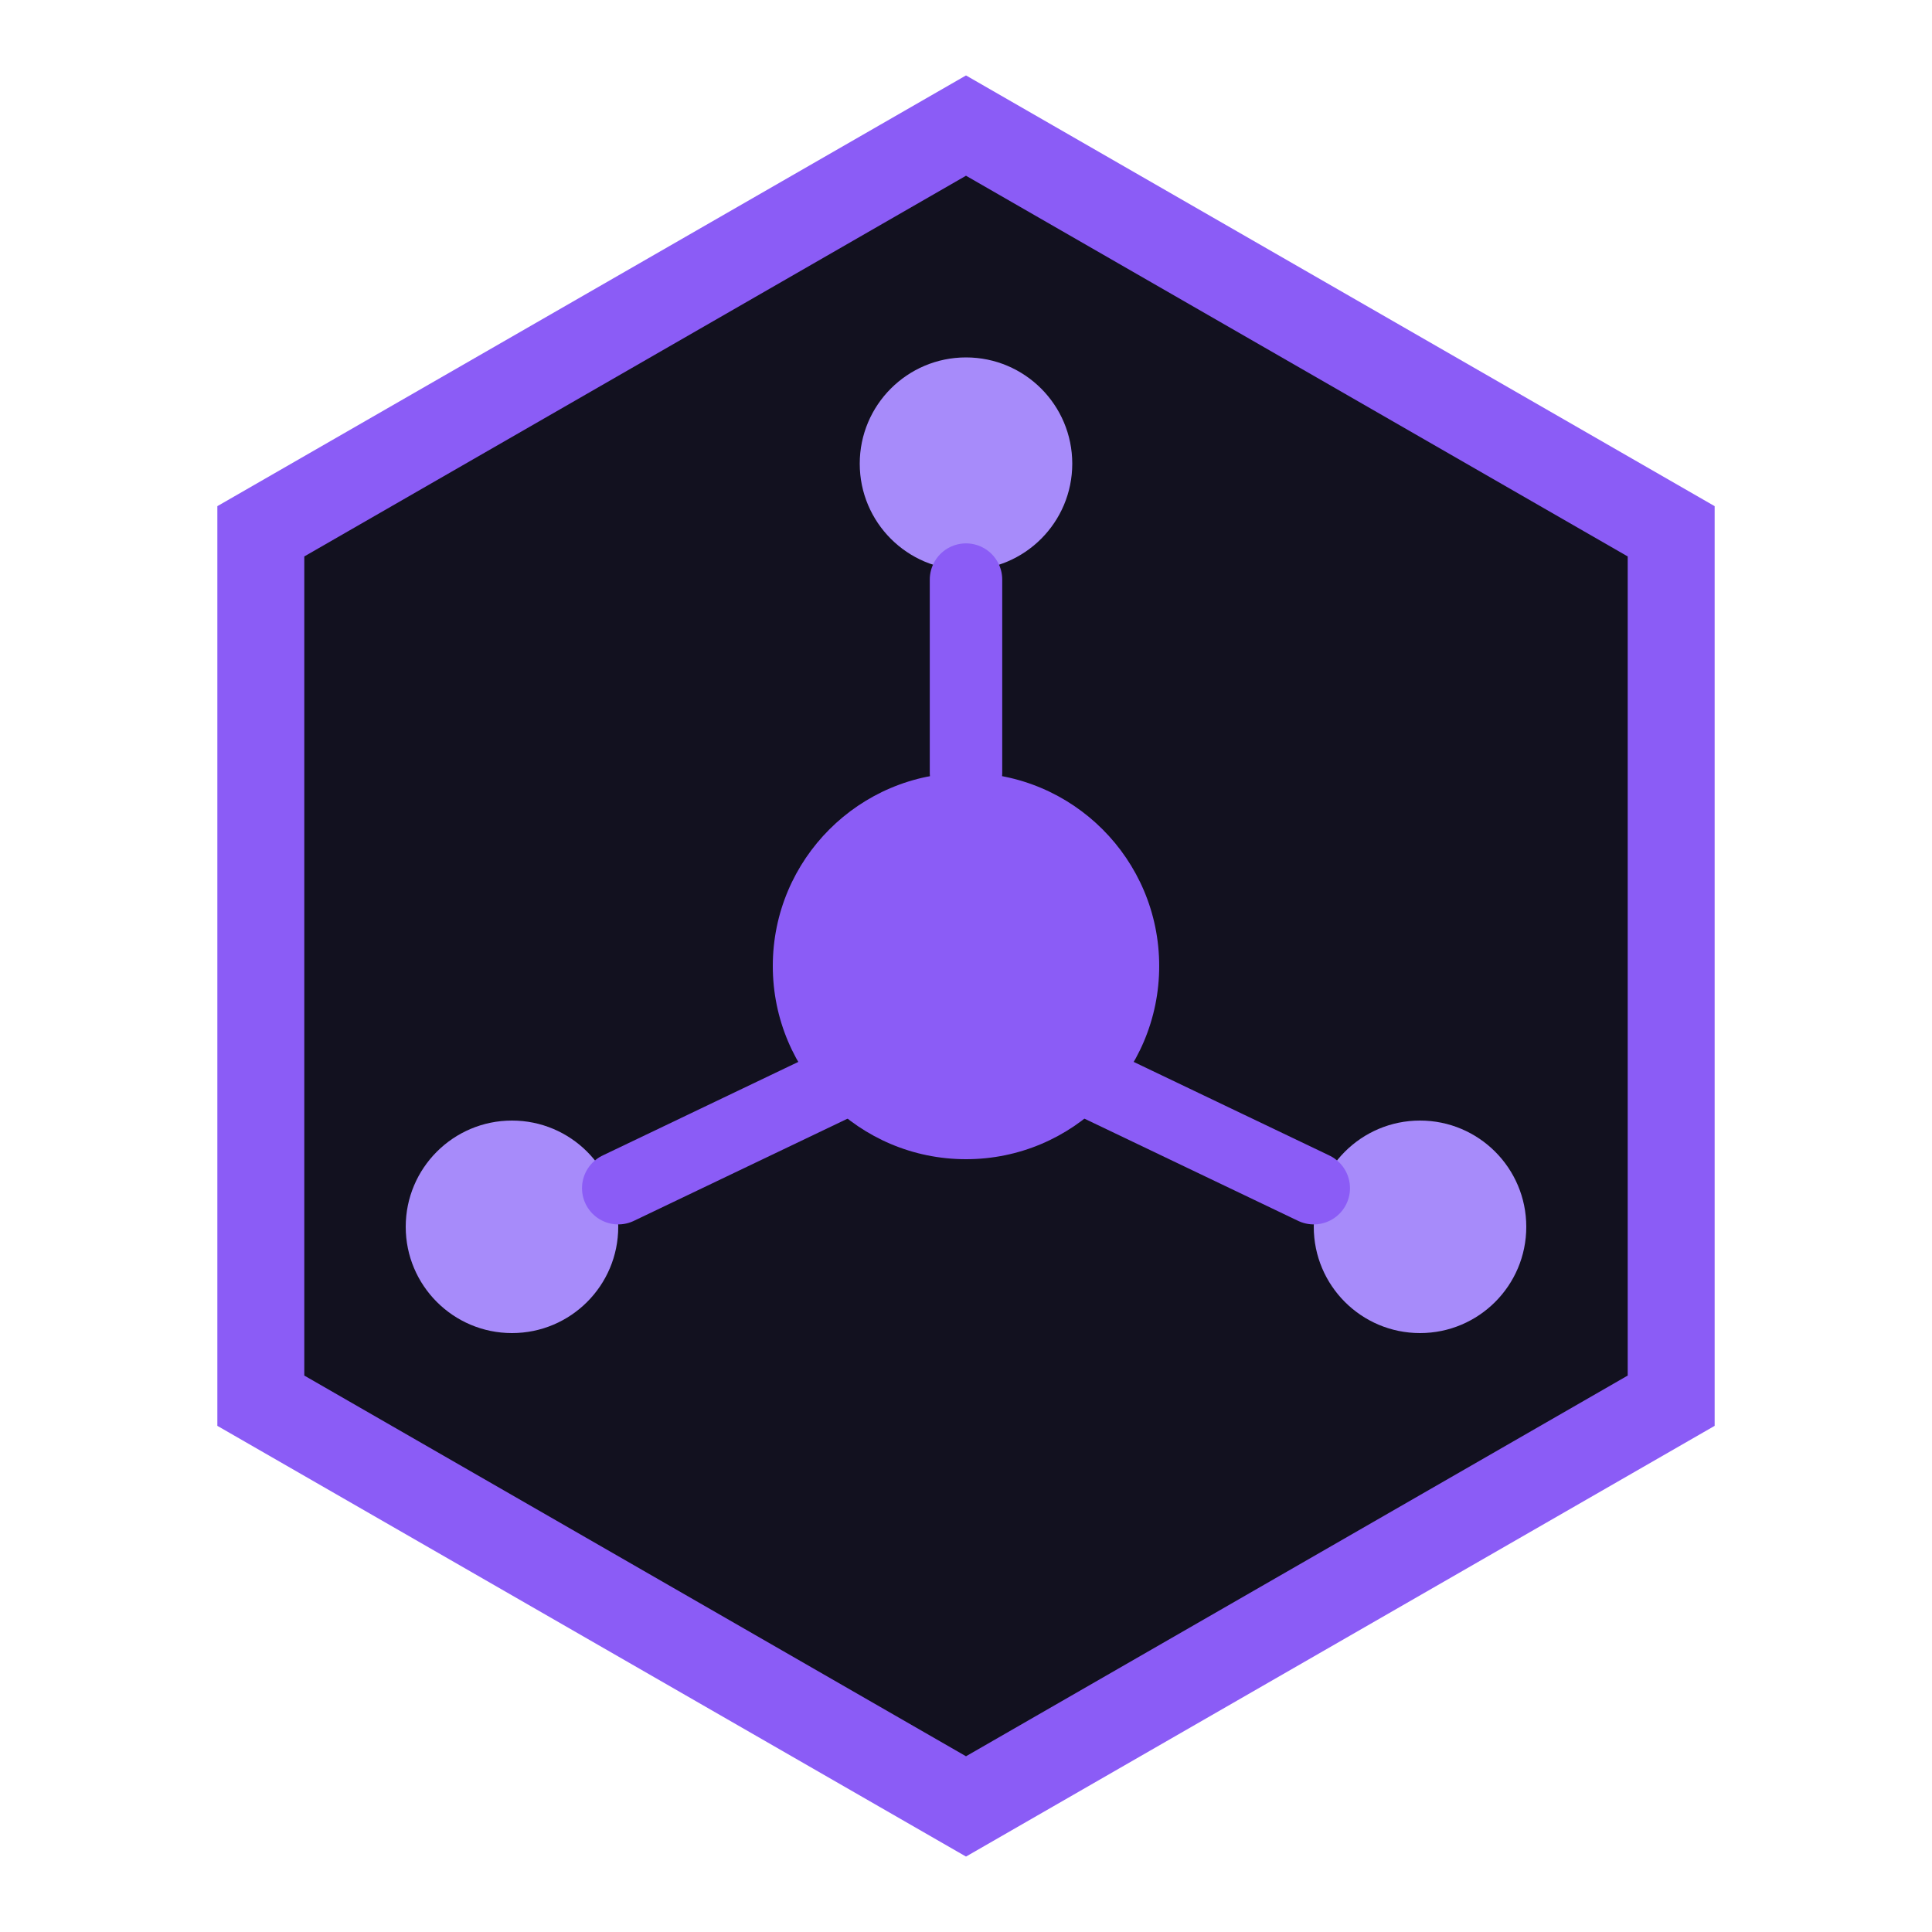
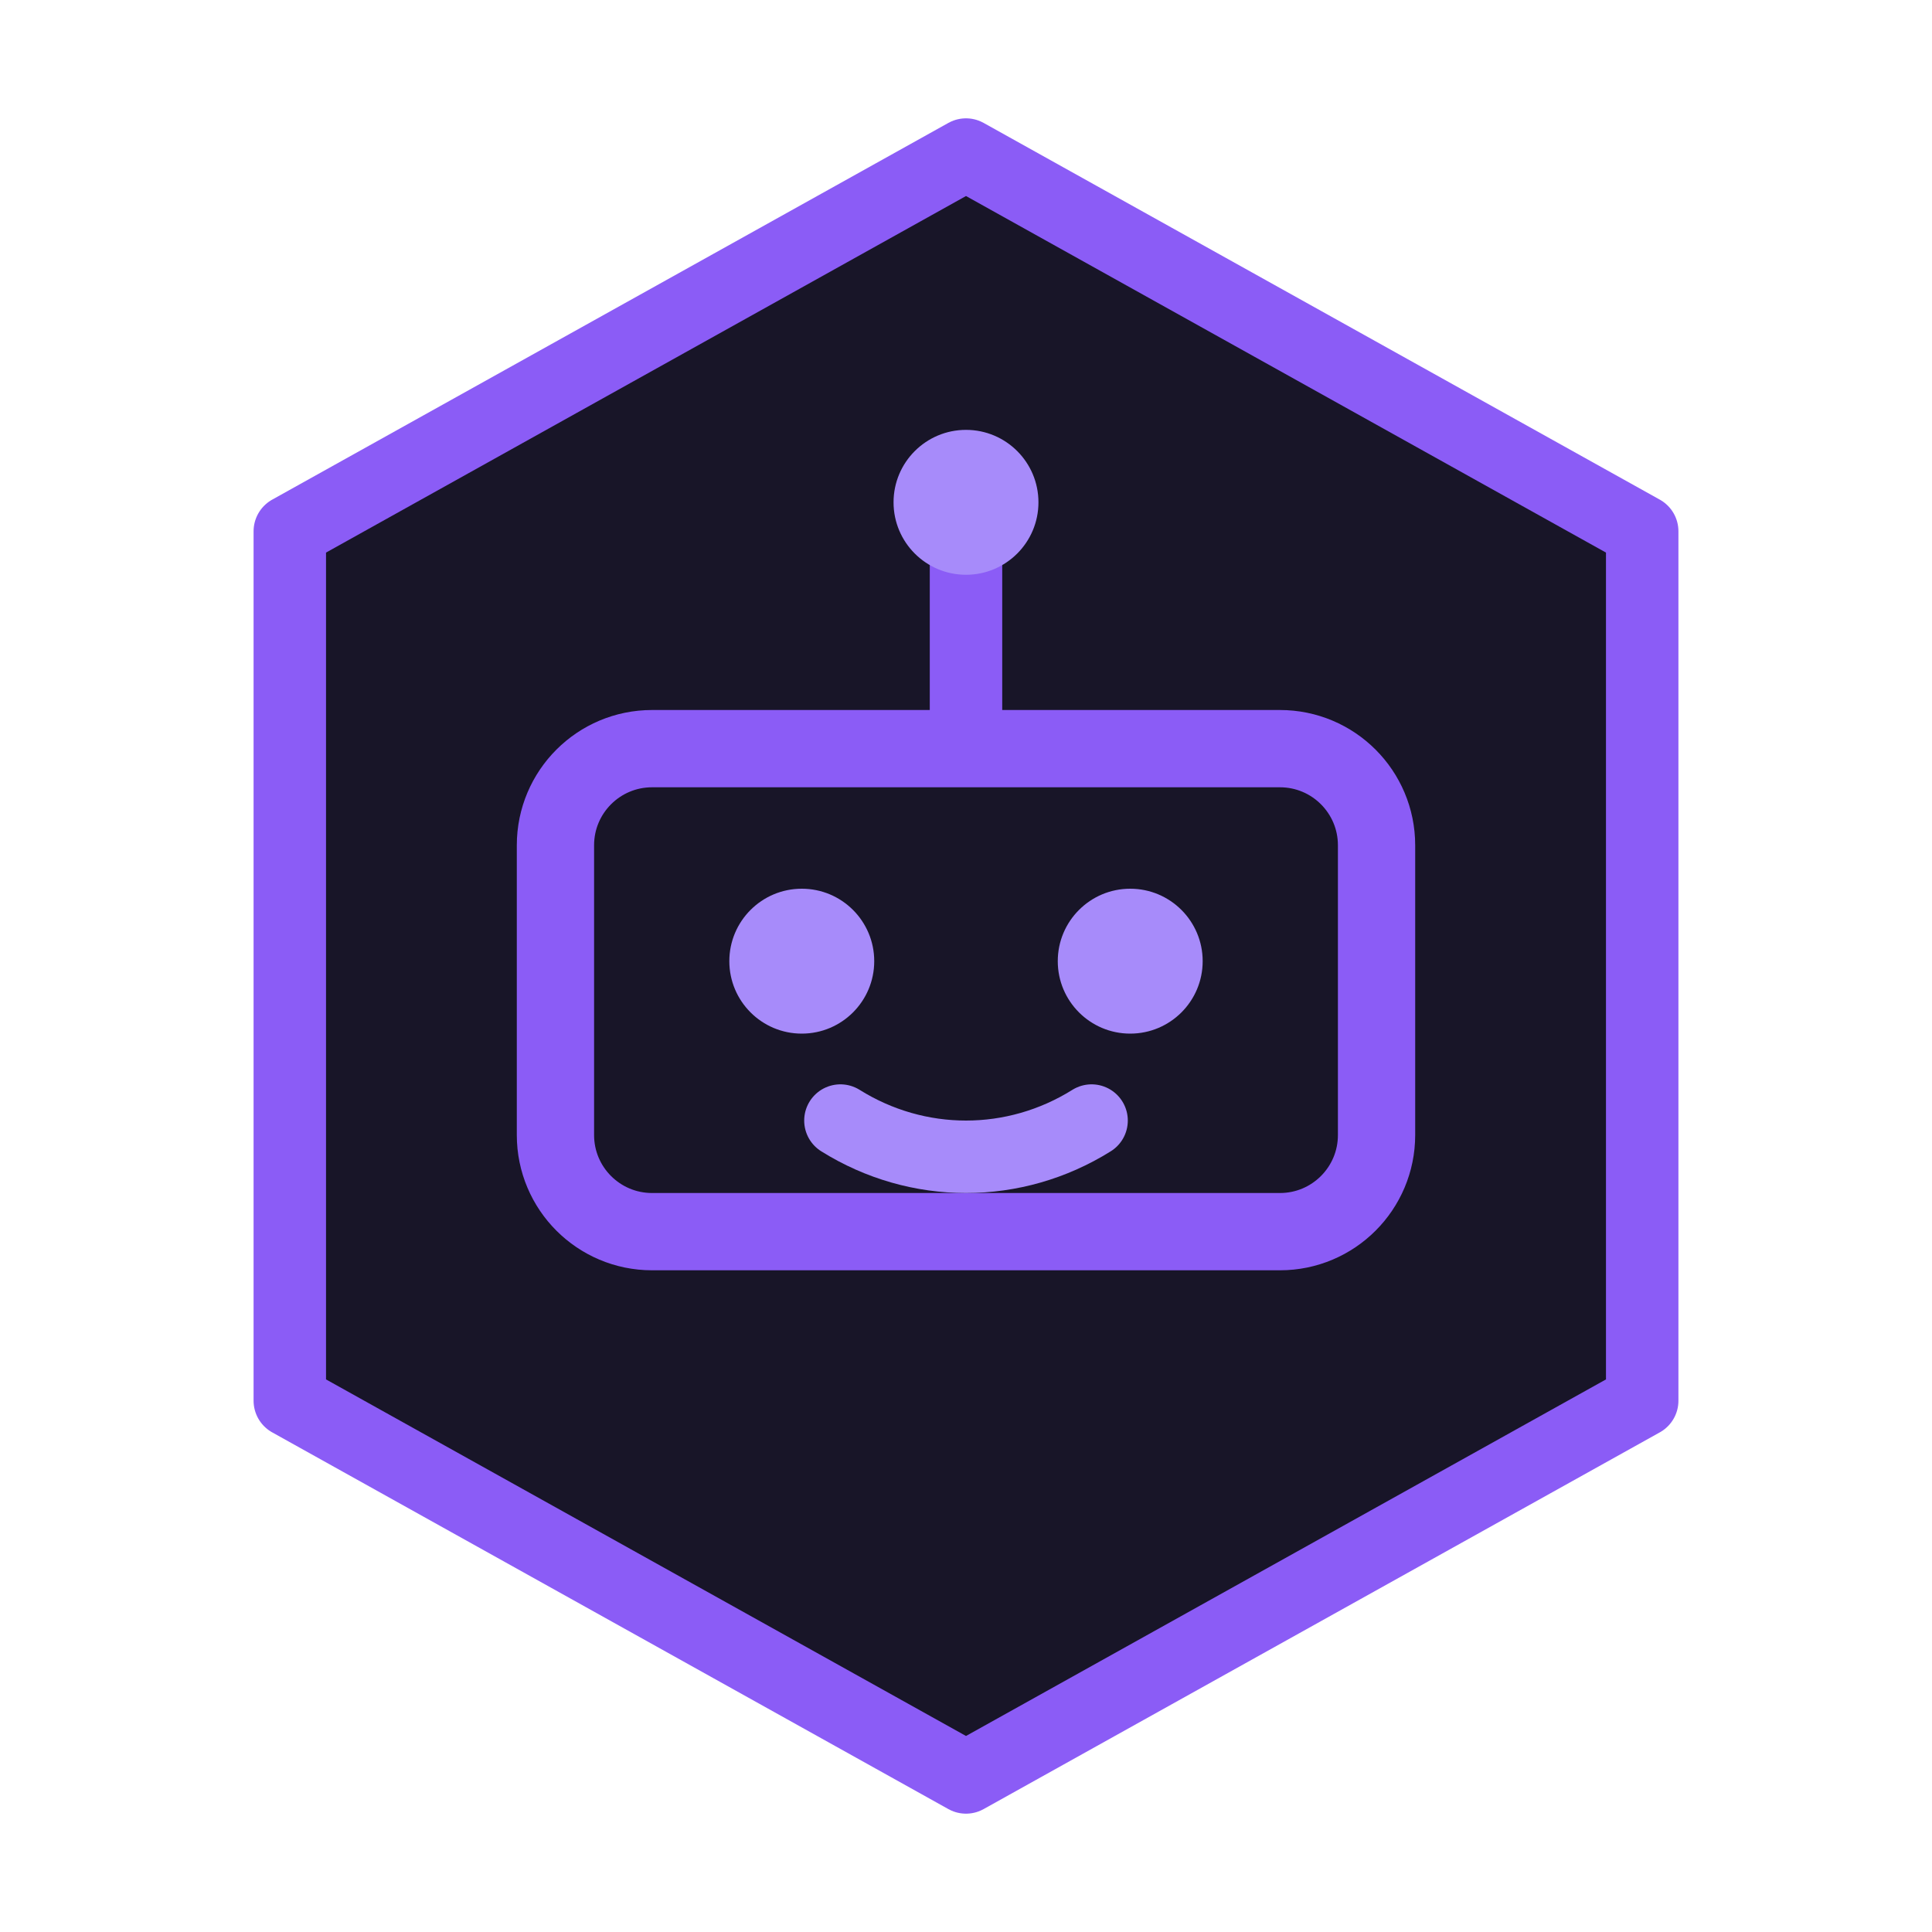
<svg xmlns="http://www.w3.org/2000/svg" viewBox="0 0 40 40" fill="none">
-   <path d="M20 2.6 34.6 11v18L20 37.4 5.4 29V11z" fill="#12111f" stroke="#8b5cf6" stroke-width="1.8" />
-   <circle cx="20" cy="20" r="4" fill="#8b5cf6" />
-   <circle cx="20" cy="9.6" r="2.2" fill="#a78bfa" />
-   <circle cx="29.4" cy="25.4" r="2.2" fill="#a78bfa" />
-   <circle cx="10.6" cy="25.4" r="2.2" fill="#a78bfa" />
-   <path d="M20 12v4M22.6 22.4l4.6 2.2M17.4 22.4l-4.6 2.2" stroke="#8b5cf6" stroke-width="1.5" stroke-linecap="round" />
+   <path d="M20 3.2 34 11v18l-14 7.8L6 29V11z" fill="#181528" stroke="#8b5cf6" stroke-width="1.5" stroke-linejoin="round" />
+   <path d="M13.5 15.5h13a2 2 0 0 1 2 2v6a2 2 0 0 1-2 2h-13a2 2 0 0 1-2-2v-6a2 2 0 0 1 2-2z" fill="none" stroke="#8b5cf6" stroke-width="1.6" />
+   <path d="M20 11.4v4.1" stroke="#8b5cf6" stroke-width="1.5" stroke-linecap="round" />
+   <circle cx="20" cy="10.4" r="1.5" fill="#a78bfa" />
+   <circle cx="16.6" cy="19.9" r="1.5" fill="#a78bfa" />
+   <circle cx="23.4" cy="19.9" r="1.5" fill="#a78bfa" />
+   <path d="M17.4 23.2c1.6 1 3.6 1 5.2 0" stroke="#a78bfa" stroke-width="1.5" stroke-linecap="round" />
</svg>
